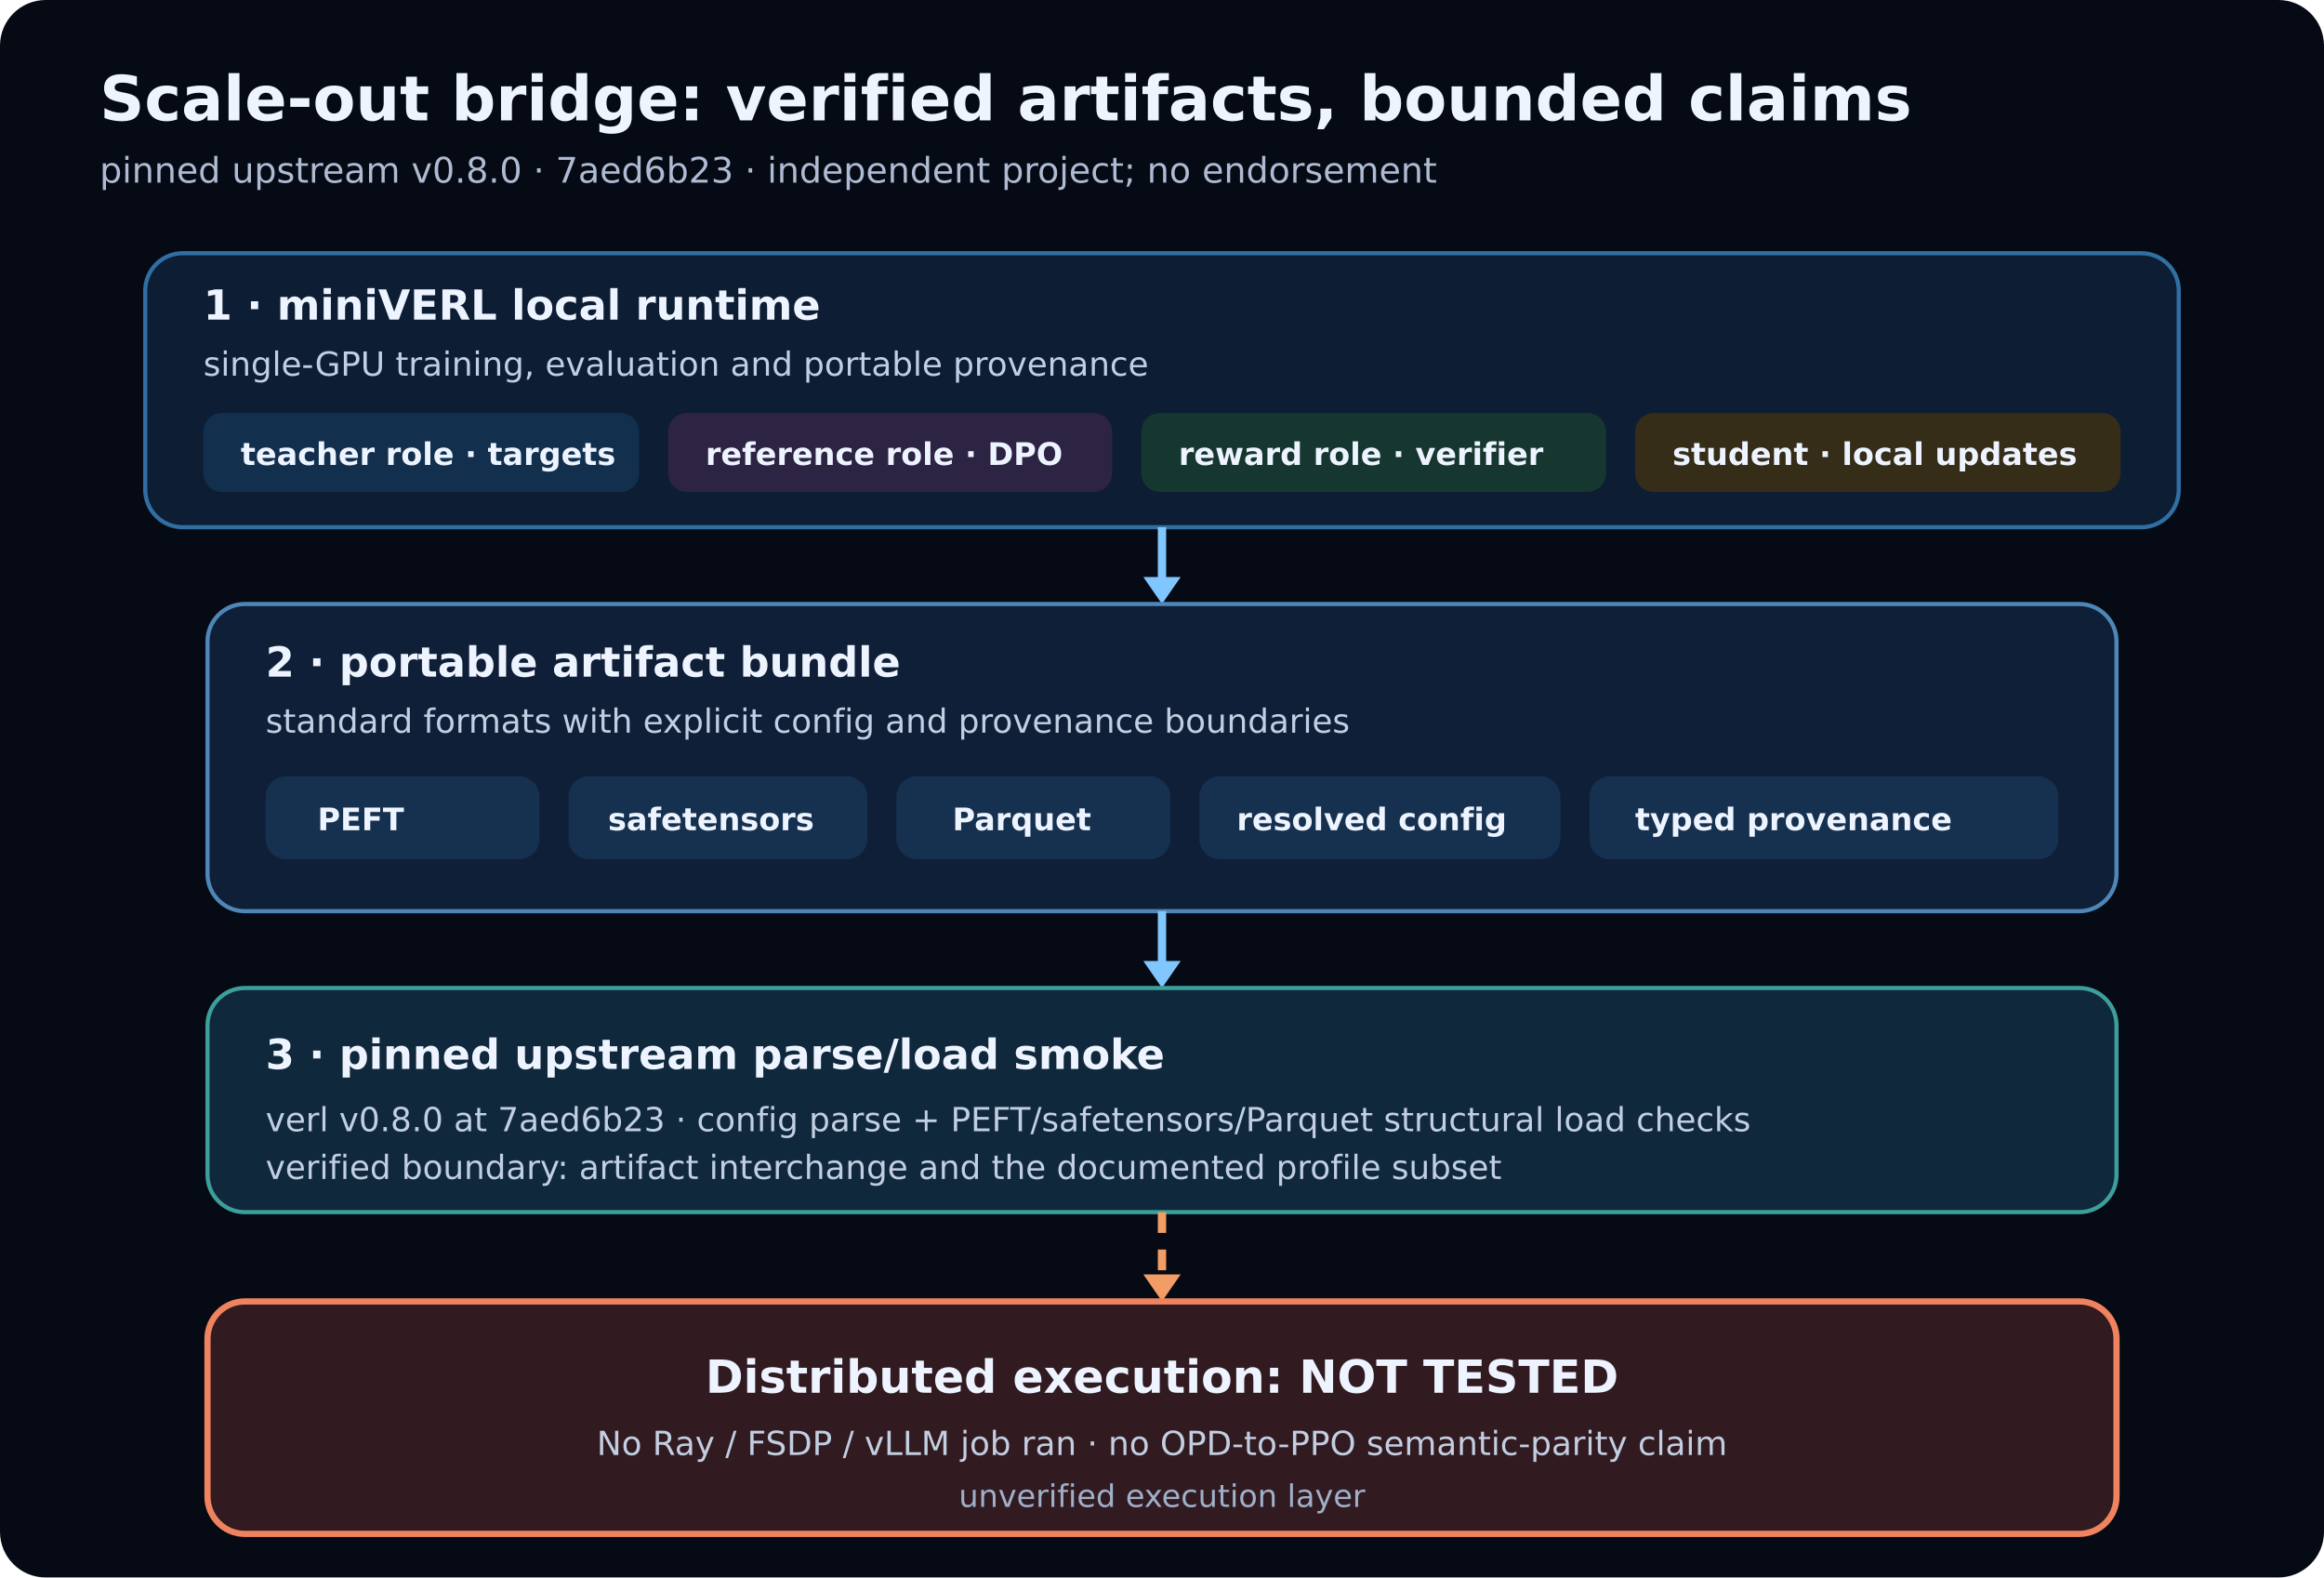
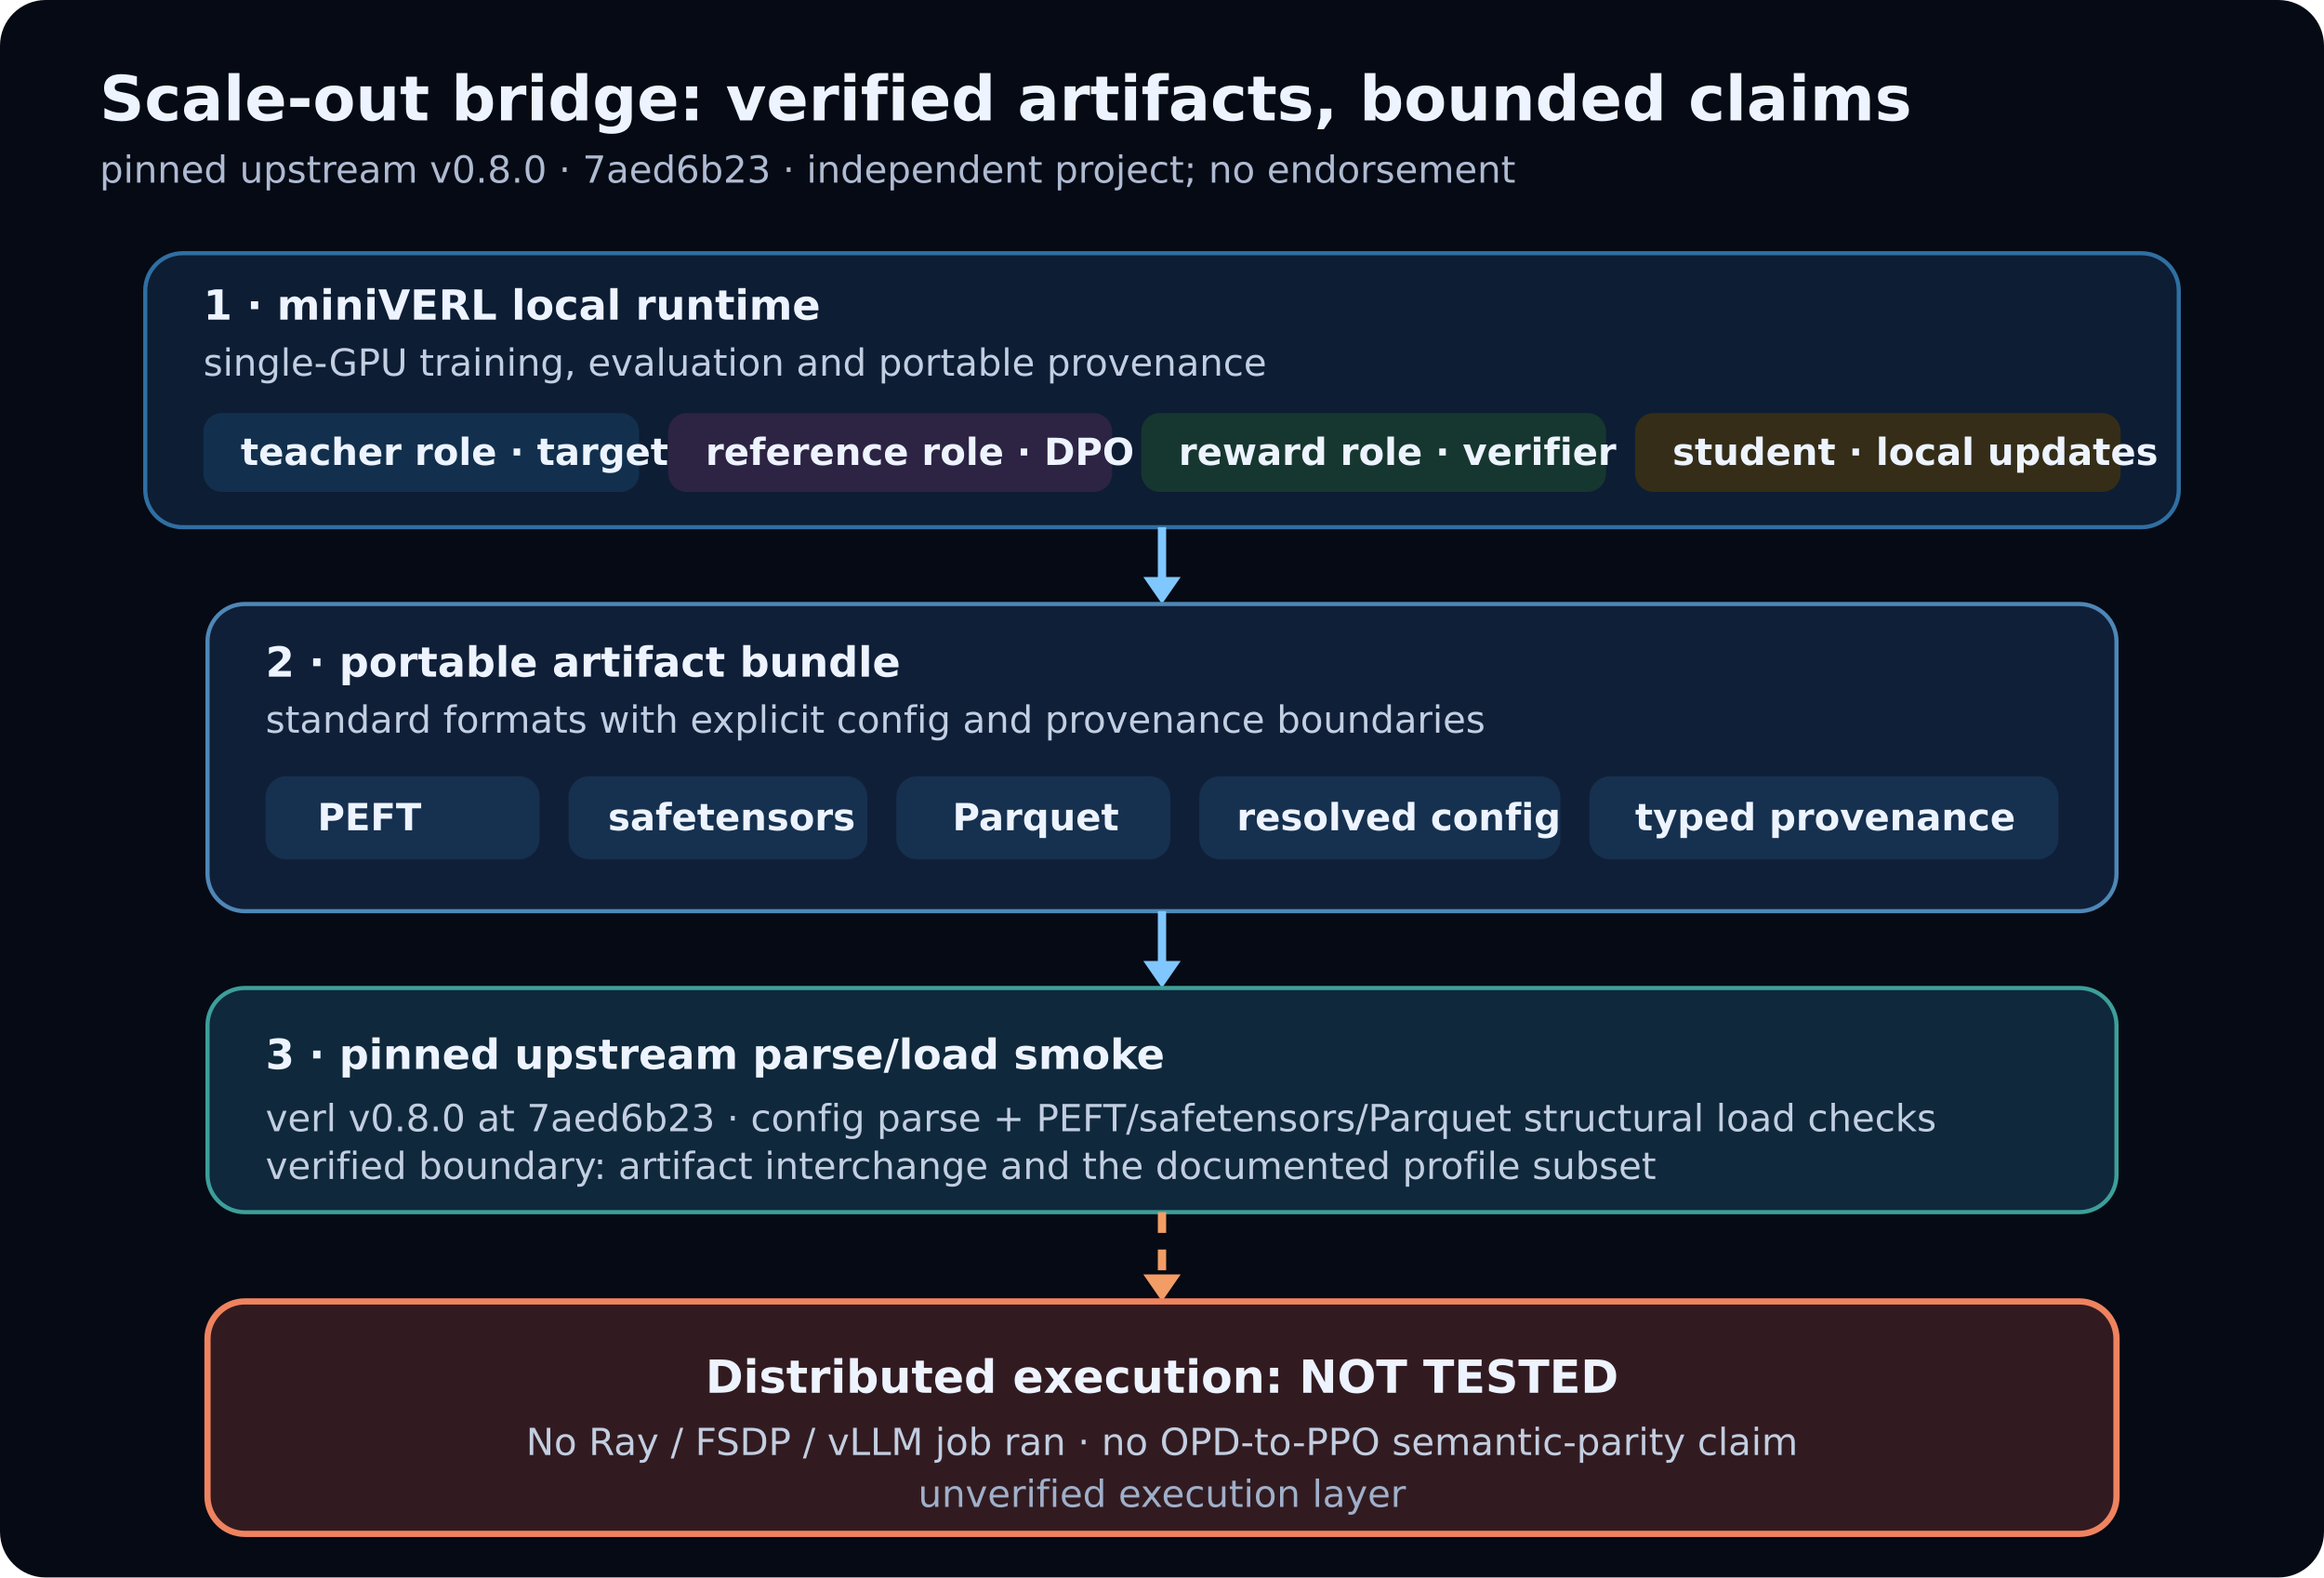
<svg xmlns="http://www.w3.org/2000/svg" width="1120" height="760" viewBox="0 0 1120 760" role="img" aria-labelledby="title desc">
  <rect width="1120" height="760" rx="22" fill="#060a14" />
-   <style>text{font-family:'DejaVu Sans','Segoe UI',sans-serif;fill:#edf4ff}.title{font-size:30px;font-weight:760}.sub{font-size:17px;fill:#aebbd2}.layer{font-size:20px;font-weight:760}.body{font-size:16px;fill:#c2cee1}.role{font-size:15px;font-weight:700}.status{font-size:22px;font-weight:800}.foot{font-size:15px;fill:#9fb0ca}</style>
+   <style>text{font-family:'DejaVu Sans','Segoe UI',sans-serif;fill:#edf4ff}.title{font-size:30px;font-weight:760}.sub{font-size:17px;fill:#aebbd2}.layer{font-size:20px;font-weight:760}.body{font-size:16px;fill:#c2cee1}.role{font-size:15px;font-weight:700}.status{font-size:22px;font-weight:800}.foot{font-size:15px;fill:#9fb0ca}.sub,.body,.role,.foot{font-size:18px}</style>
  <text class="title" data-role="diagram-label" x="48" y="58">Scale-out bridge: verified artifacts, bounded claims</text>
  <text class="sub" data-role="diagram-label" x="48" y="88">pinned upstream v0.8.0 · 7aed6b23 · independent project; no endorsement</text>
  <rect x="70" y="122" width="980" height="132" rx="18" fill="#0d1d34" stroke="#2f6fa2" stroke-width="2" />
  <text class="layer" data-role="diagram-label" x="98" y="154">1 · miniVERL local runtime</text>
  <text class="body" data-role="diagram-label" x="98" y="181">single-GPU training, evaluation and portable provenance</text>
  <rect x="98" y="199" width="210" height="38" rx="9" fill="#12304d" />
  <text class="role" data-role="diagram-label" x="116" y="224">teacher role · targets</text>
  <rect x="322" y="199" width="214" height="38" rx="9" fill="#2d2343" />
  <text class="role" data-role="diagram-label" x="340" y="224">reference role · DPO</text>
  <rect x="550" y="199" width="224" height="38" rx="9" fill="#16372f" />
  <text class="role" data-role="diagram-label" x="568" y="224">reward role · verifier</text>
  <rect x="788" y="199" width="234" height="38" rx="9" fill="#352d17" />
  <text class="role" data-role="diagram-label" x="806" y="224">student · local updates</text>
  <line x1="560" y1="254" x2="560" y2="285" stroke="#80c7ff" stroke-width="4" />
  <polygon points="551,278 569,278 560,291" fill="#80c7ff" />
  <rect x="100" y="291" width="920" height="148" rx="18" fill="#101f38" stroke="#4e87b7" stroke-width="2" />
  <text class="layer" data-role="diagram-label" x="128" y="326">2 · portable artifact bundle</text>
  <text class="body" data-role="diagram-label" x="128" y="353">standard formats with explicit config and provenance boundaries</text>
  <rect x="128" y="374" width="132" height="40" rx="10" fill="#16314f" />
  <text class="role" data-role="diagram-label" x="153" y="400">PEFT</text>
  <rect x="274" y="374" width="144" height="40" rx="10" fill="#16314f" />
  <text class="role" data-role="diagram-label" x="293" y="400">safetensors</text>
  <rect x="432" y="374" width="132" height="40" rx="10" fill="#16314f" />
  <text class="role" data-role="diagram-label" x="459" y="400">Parquet</text>
  <rect x="578" y="374" width="174" height="40" rx="10" fill="#16314f" />
  <text class="role" data-role="diagram-label" x="596" y="400">resolved config</text>
  <rect x="766" y="374" width="226" height="40" rx="10" fill="#16314f" />
  <text class="role" data-role="diagram-label" x="788" y="400">typed provenance</text>
  <line x1="560" y1="439" x2="560" y2="470" stroke="#80c7ff" stroke-width="4" />
  <polygon points="551,463 569,463 560,476" fill="#80c7ff" />
  <rect x="100" y="476" width="920" height="108" rx="18" fill="#10283b" stroke="#3c9f9a" stroke-width="2" />
  <text class="layer" data-role="diagram-label" x="128" y="515">3 · pinned upstream parse/load smoke</text>
  <text class="body" data-role="diagram-label" x="128" y="545">verl v0.8.0 at 7aed6b23 · config parse + PEFT/safetensors/Parquet structural load checks</text>
  <text class="body" data-role="diagram-label" x="128" y="568">verified boundary: artifact interchange and the documented profile subset</text>
  <line x1="560" y1="584" x2="560" y2="621" stroke="#f29d65" stroke-width="4" stroke-dasharray="10 8" />
  <polygon points="551,614 569,614 560,627" fill="#f29d65" />
  <rect x="100" y="627" width="920" height="112" rx="18" fill="#321b20" stroke="#ef835f" stroke-width="3" />
  <text class="status" data-role="diagram-label" x="560" y="671" text-anchor="middle">Distributed execution: NOT TESTED</text>
  <text class="body" data-role="diagram-label" x="560" y="701" text-anchor="middle">No Ray / FSDP / vLLM job ran · no OPD-to-PPO semantic-parity claim</text>
  <text class="foot" data-role="diagram-label" x="560" y="726" text-anchor="middle">unverified execution layer</text>
</svg>
